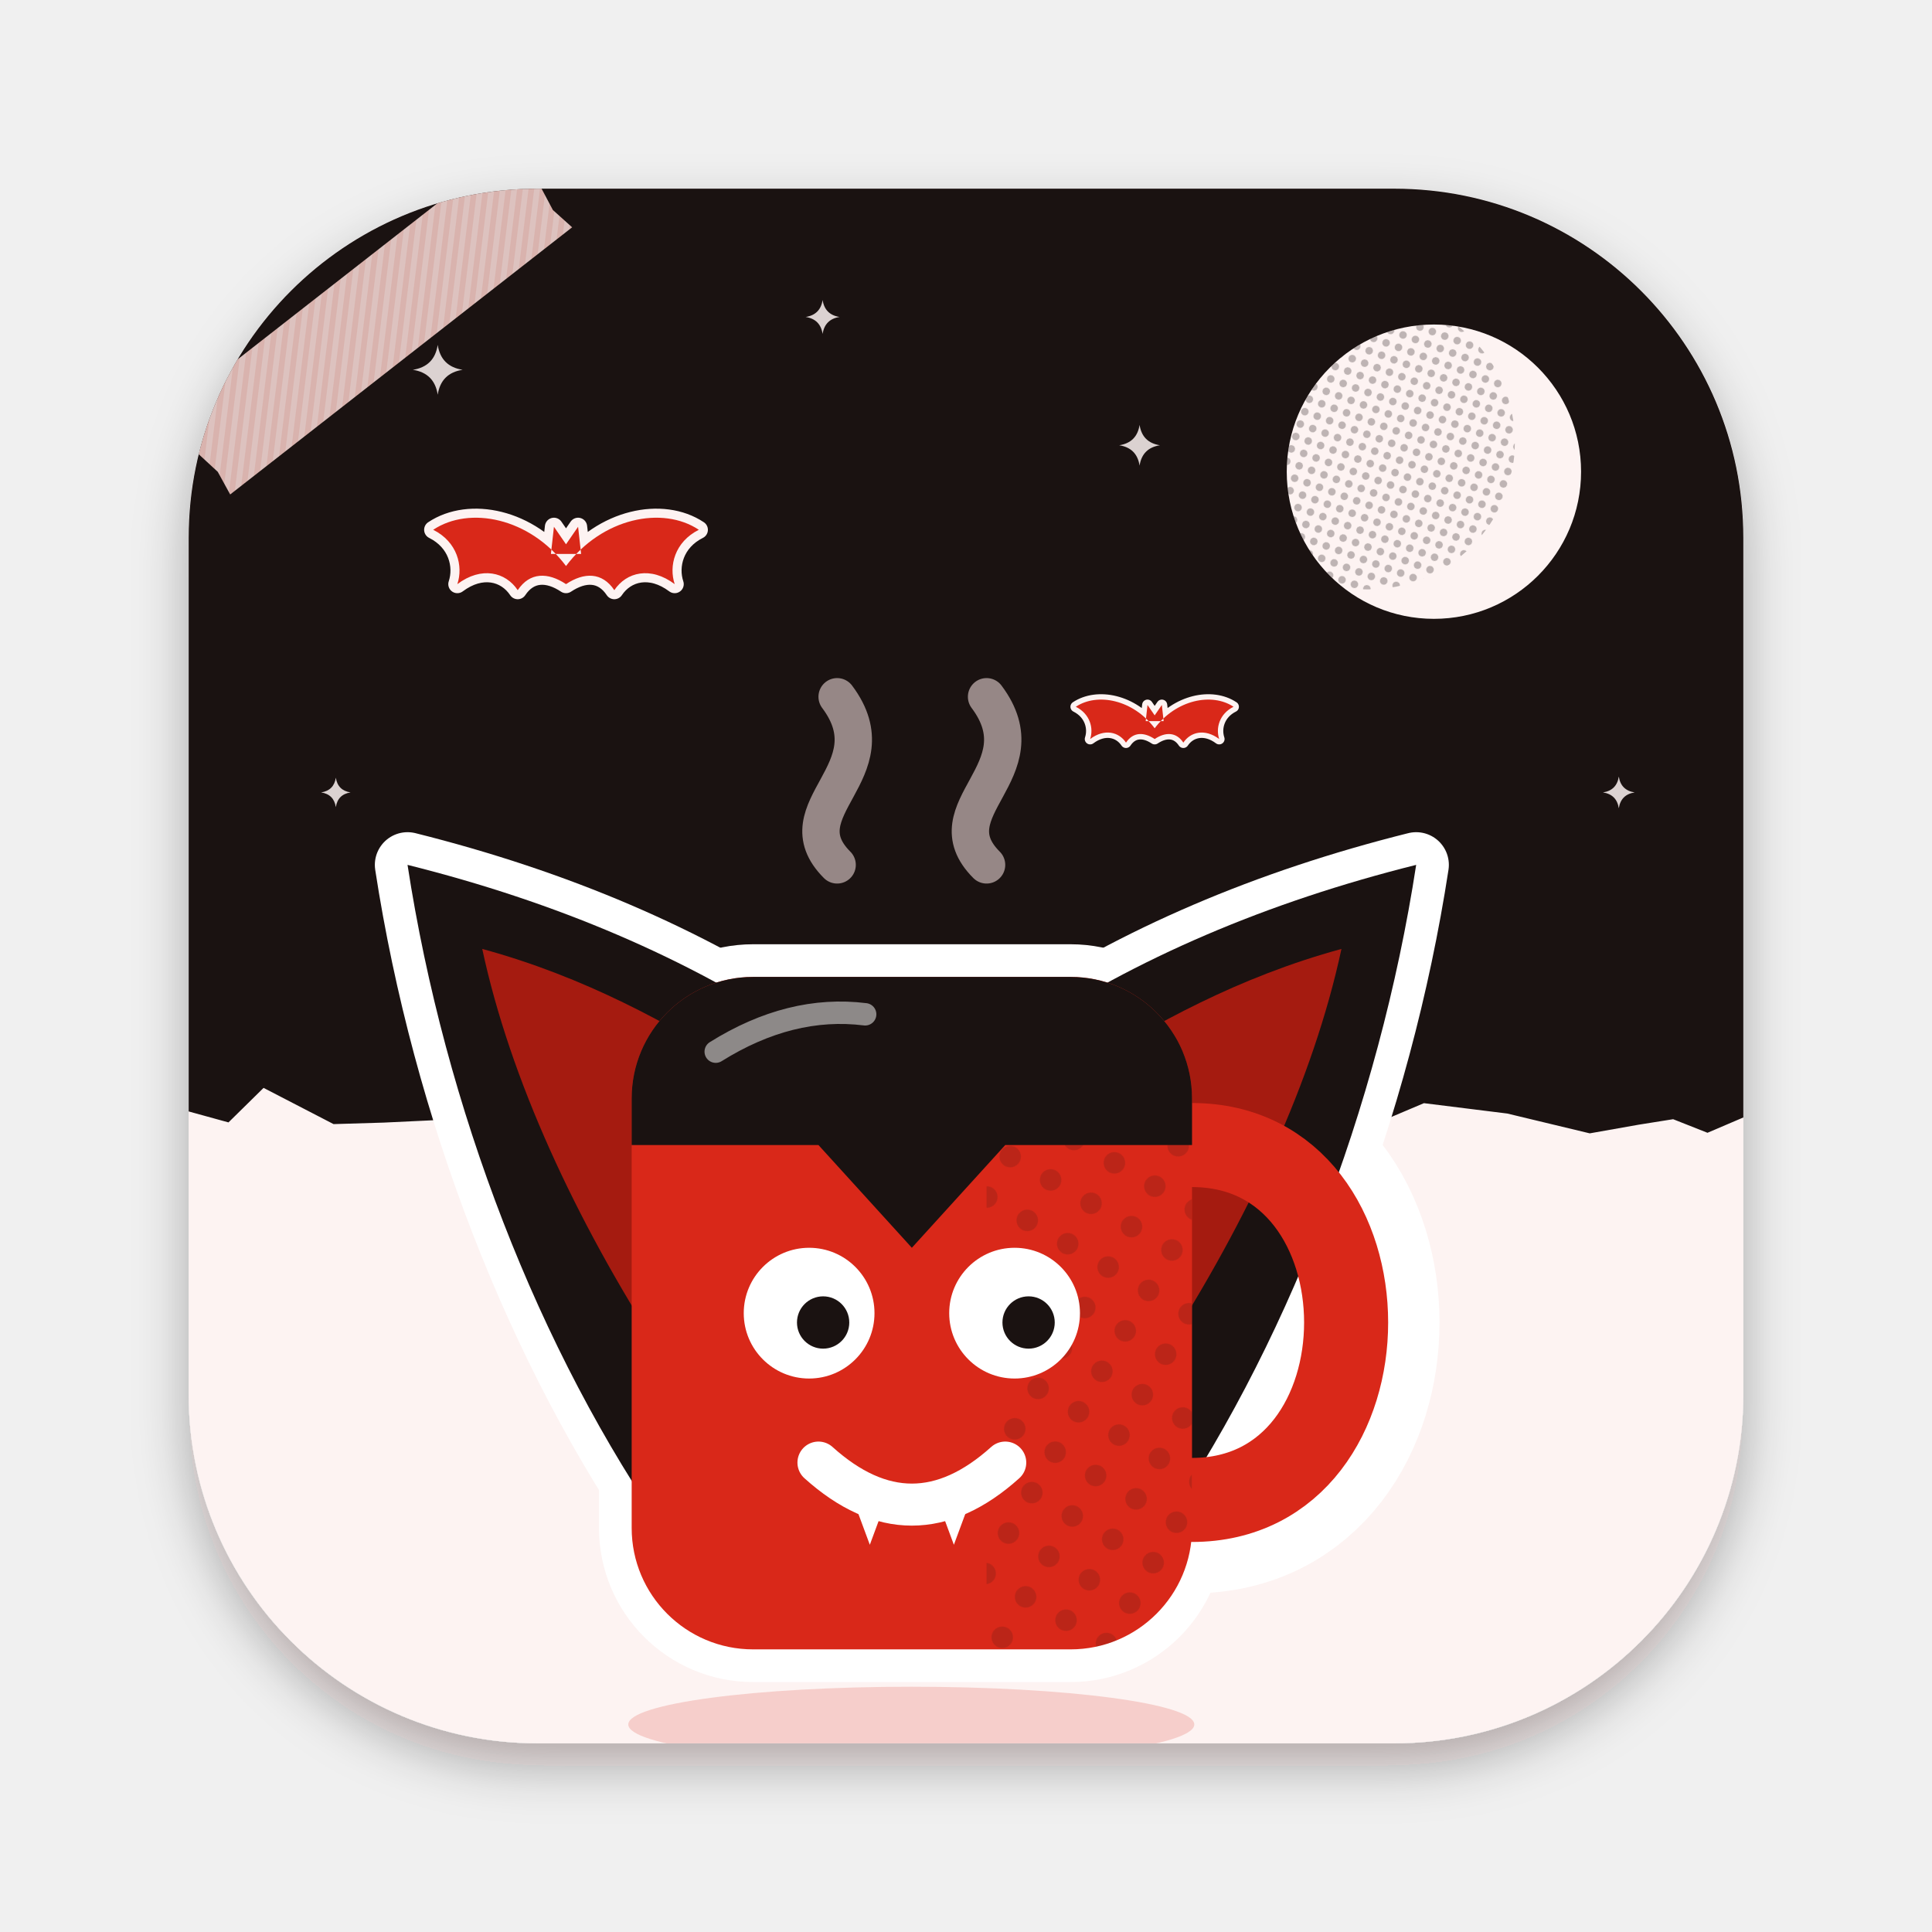
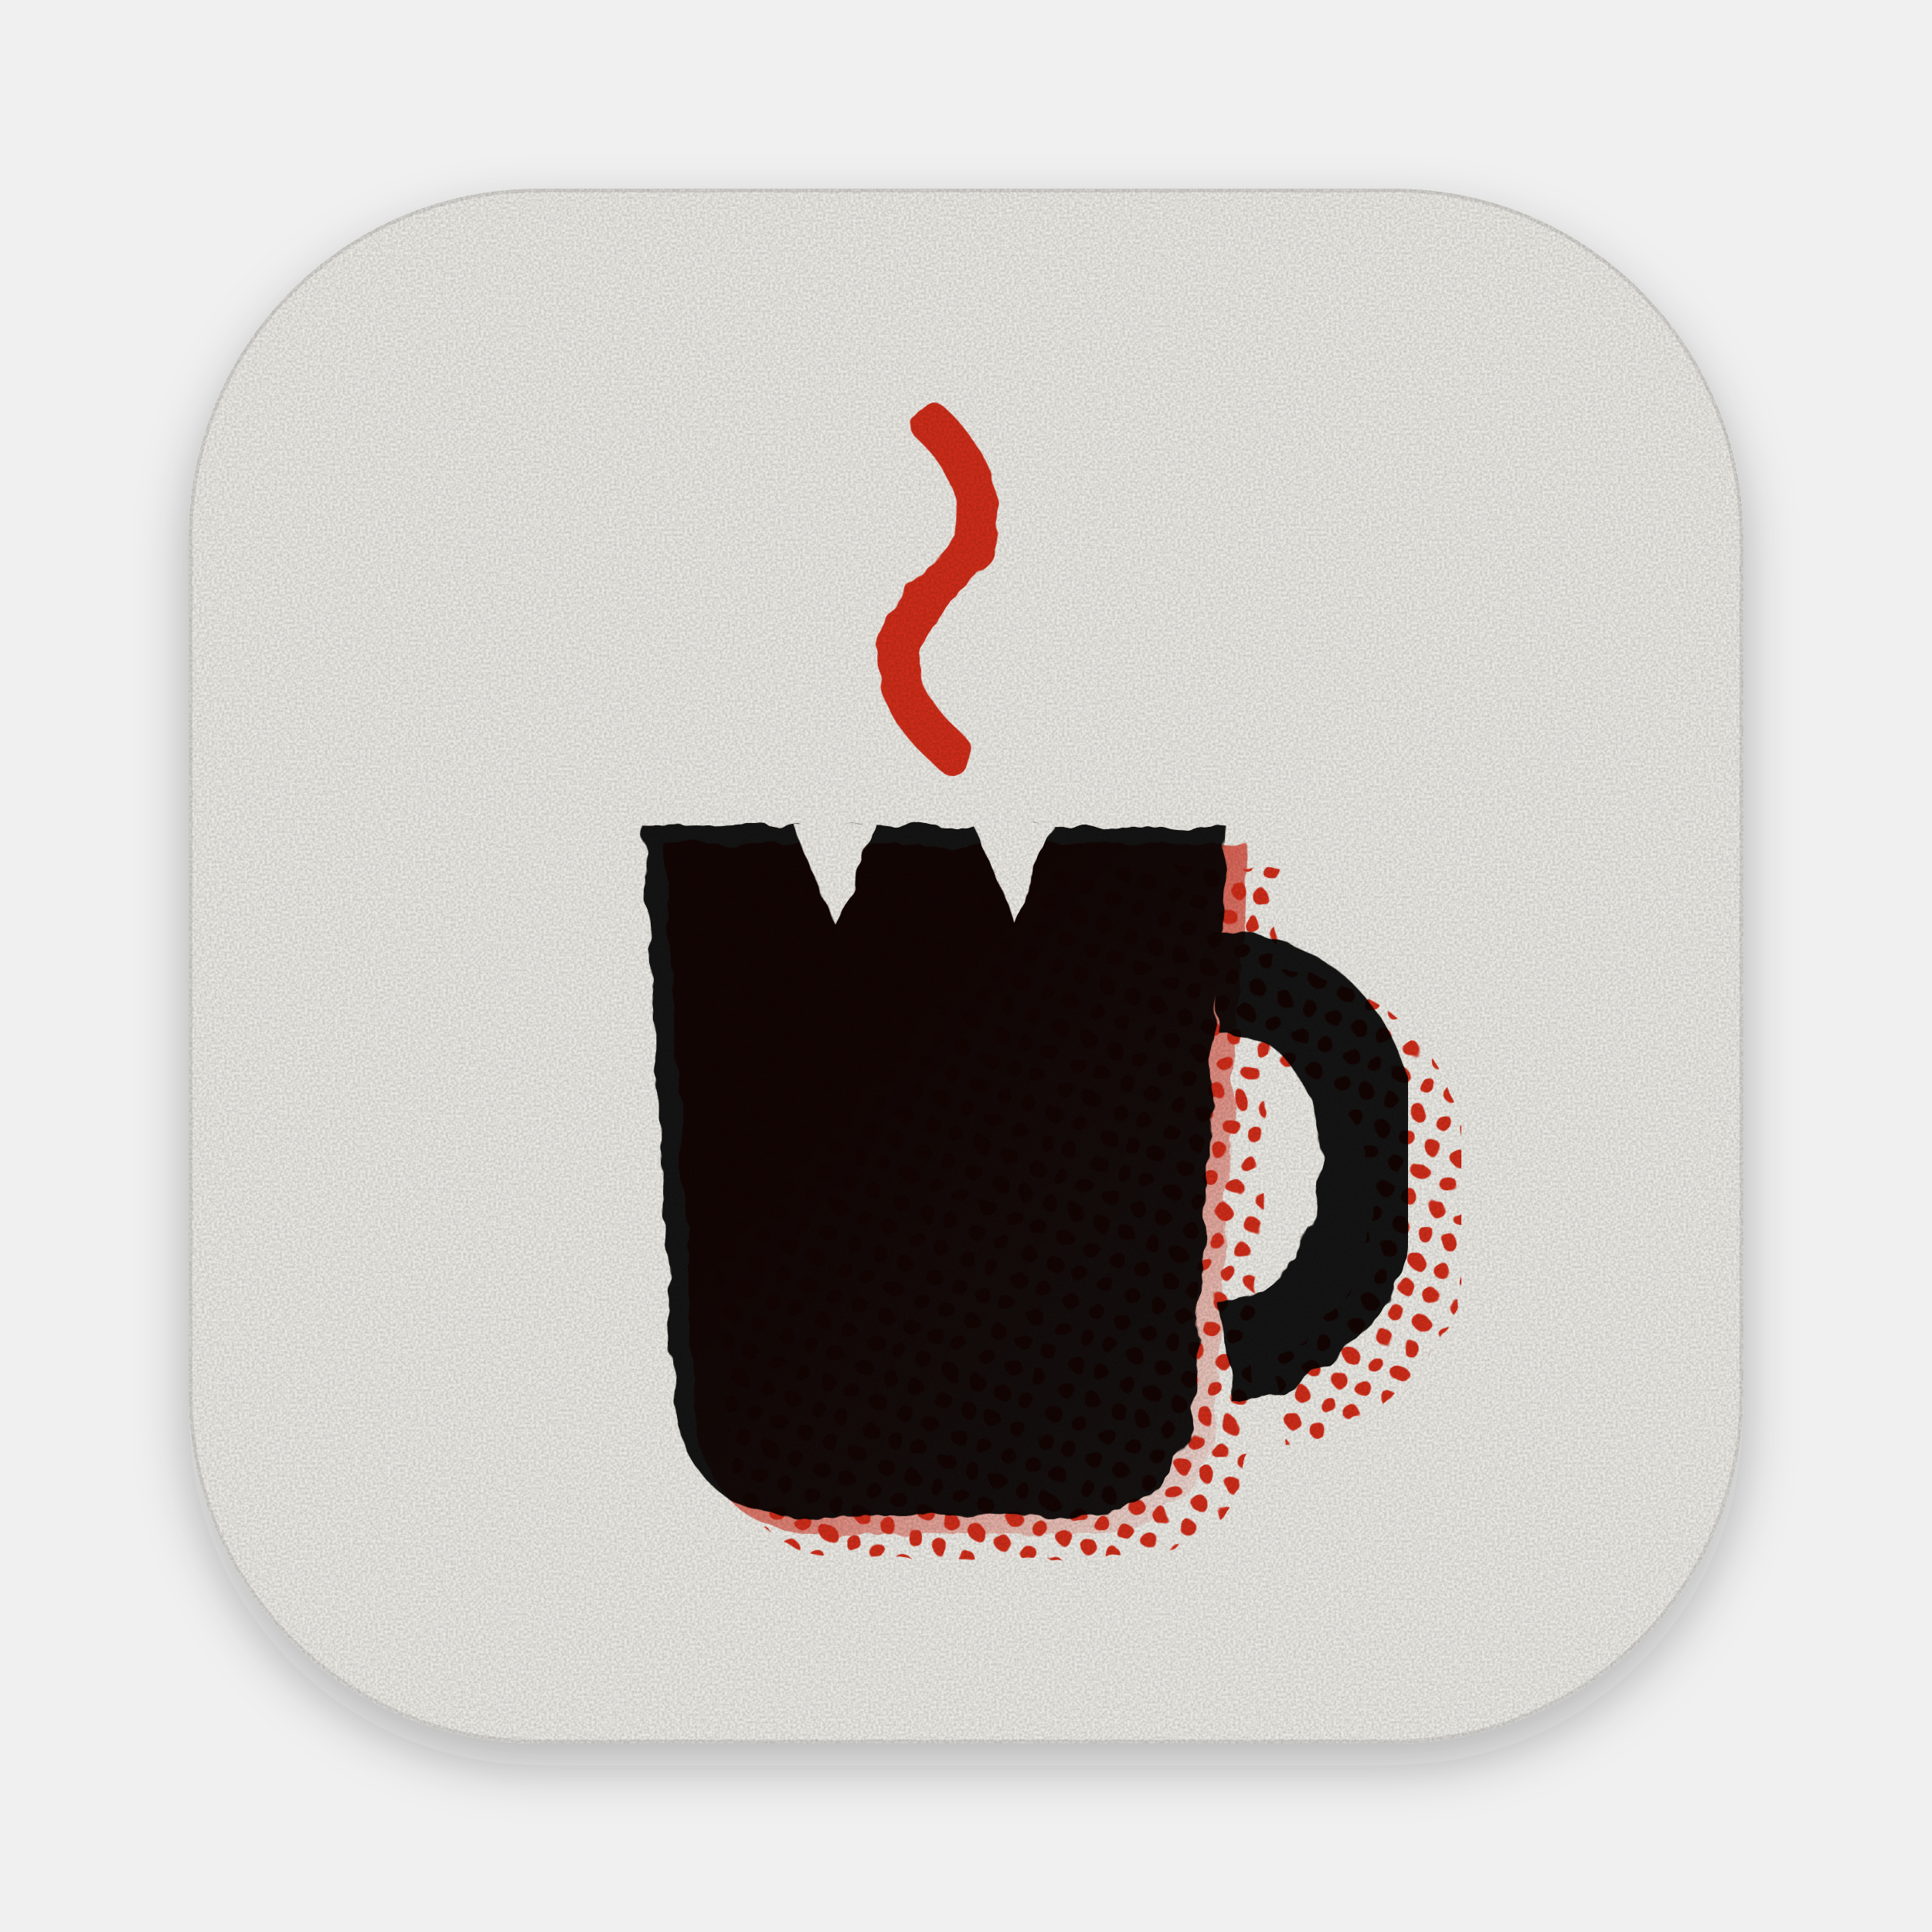
<svg xmlns="http://www.w3.org/2000/svg" viewBox="0 0 1024 1024" width="1024" height="1024">
  <defs>
-     <pattern id="dots" width="5" height="5" patternUnits="userSpaceOnUse" patternTransform="rotate(30)">
-       <circle cx="2.5" cy="2.5" r="1.15" fill="#1a1211" />
+     <filter id="rough" x="-5%" y="-5%" width="110%" height="110%">
+       <feTurbulence type="fractalNoise" baseFrequency=".045" numOctaves="3" seed="9" />
+       <feDisplacementMap in="SourceGraphic" scale="9" />
+     </filter>
+     <filter id="inky" x="-5%" y="-5%" width="110%" height="110%">
+       <feTurbulence type="fractalNoise" baseFrequency=".05" numOctaves="3" seed="3" result="w" />
+       <feDisplacementMap in="SourceGraphic" in2="w" scale="8" result="d" />
+       <feTurbulence type="fractalNoise" baseFrequency="1.4" seed="5" />
+       <feColorMatrix values="0 0 0 0 0  0 0 0 0 0  0 0 0 0 0  0 0 0 -16 14.6" />
+       <feComposite in="d" operator="in" />
+     </filter>
+     <filter id="grain" x="0" y="0" width="100%" height="100%">
+       <feTurbulence type="fractalNoise" baseFrequency=".75" numOctaves="2" seed="7" stitchTiles="stitch" />
+       <feColorMatrix values="0 0 0 0 0  0 0 0 0 0  0 0 0 0 0  0 0 0 .32 -.08" />
+     </filter>
+     <pattern id="dots" width="16" height="16" patternUnits="userSpaceOnUse" patternTransform="rotate(22)">
+       <circle cx="8" cy="8" r="4.6" fill="#e0301c" />
    </pattern>
-     <pattern id="moondots" width="7" height="7" patternUnits="userSpaceOnUse" patternTransform="rotate(20)">
-       <circle cx="3.5" cy="3.5" r="2" fill="#1a1211" />
-     </pattern>
-     <pattern id="tape" width="6" height="6" patternUnits="userSpaceOnUse" patternTransform="rotate(45)">
-       <rect width="6" height="6" fill="#f3c9c3" />
-       <rect width="3" height="6" fill="#f7dad6" />
-     </pattern>
-     <clipPath id="mugbody">
-       <rect x="24" y="44" width="60" height="72" rx="13" />
-     </clipPath>
-     <filter id="grain" x="0" y="0" width="100%" height="100%">
-       <feTurbulence type="fractalNoise" baseFrequency=".85" numOctaves="2" seed="7" stitchTiles="stitch" />
-       <feColorMatrix type="matrix" values="0 0 0 0 .1  0 0 0 0 .07  0 0 0 0 .07  0 0 0 -1.6 1.05" />
-     </filter>
+     <linearGradient id="fade" x1="0" y1="0" x2="1" y2="1">
+       <stop offset=".35" stop-color="#fff" />
+       <stop offset="1" stop-color="#fff" stop-opacity="0" />
+     </linearGradient>
+     <mask id="fademask" maskContentUnits="objectBoundingBox">
+       <rect width="1" height="1" fill="url(#fade)" />
+     </mask>
  </defs>
  <clipPath id="sq">
    <rect x="100" y="100" width="824" height="824" rx="185" />
  </clipPath>
  <filter id="shadow" x="-10%" y="-10%" width="120%" height="125%">
-     <feDropShadow dx="0" dy="12" stdDeviation="14" flood-color="#1a1211" flood-opacity=".3" />
+     <feDropShadow dx="0" dy="12" stdDeviation="14" flood-color="#151312" flood-opacity=".28" />
  </filter>
  <g filter="url(#shadow)">
-     <rect x="100" y="100" width="824" height="824" rx="185" fill="#fdf3f2" />
+     <rect x="100" y="100" width="824" height="824" rx="185" fill="#ebe9e4" />
  </g>
  <g clip-path="url(#sq)">
-     <path d="M60.0 52.7 L91.8 56.4 L125.2 63.5 L144.0 46.4 L183.8 53.3 L207.2 73.9 L237.0 69.4 L266.9 63.9 L288.0 63.8 L328.6 60.6 L365.8 64.8 L384.5 67.2 L417.6 54.4 L435.4 70.2 L465.3 66.1 L506.2 66.0 L548.3 57.1 L587.0 58.4 L629.5 70.6 L649.1 49.8 L672.0 73.0 L700.9 63.5 L726.1 60.2 L753.6 55.8 L786.5 62.4 L828.1 65.1 L870.4 70.0 L914.3 64.8 L935.8 70.1 L964.0 71.3 L964.0 60.0 L964.0 113.3 L964.0 171.6 L964.0 212.8 L964.0 275.1 L964.0 328.6 L964.0 372.3 L964.0 408.4 L964.0 471.5 L964.0 539.1 L964.0 576.1 L964.0 587.5 L942.9 584.2 L905.0 600.4 L886.8 593.2 L868.6 596.1 L842.6 600.7 L798.9 590.2 L754.7 584.7 L735.6 592.8 L717.8 581.5 L689.7 593.1 L668.4 577.2 L627.8 584.8 L584.8 601.1 L557.5 588.9 L526.3 594.0 L493.1 591.7 L459.3 602.3 L428.5 588.1 L391.9 582.7 L366.7 603.4 L335.5 591.4 L318.2 587.6 L285.4 576.6 L251.7 593.7 L233.0 593.6 L203.4 595.0 L176.8 595.8 L139.7 576.6 L121.1 594.9 L77.9 583.0 L60.0 590.0 L60.0 535.8 L60.0 491.0 L60.0 444.6 L60.0 400.0 L60.0 353.4 L60.0 299.2 L60.0 254.9 L60.0 208.1 L60.0 147.9 L60.0 113.0Z" fill="#1a1211" />
-     <g>
-       <circle cx="760" cy="250" r="78" fill="#fdf3f2" />
-       <clipPath id="moonclip760">
-         <circle cx="760" cy="250" r="78" />
-       </clipPath>
-       <circle cx="724.9" cy="234.4" r="78" fill="url(#moondots)" opacity=".28" clip-path="url(#moonclip760)" />
+     <g transform="translate(512 528) scale(.92) translate(-504 -470)">
+       <g style="mix-blend-mode:multiply" filter="url(#rough)">
+         <g transform="translate(30 24)">
+           <path d="M318 372h336l-18 330c-2 40-30 68-70 68H406c-40 0-68-28-70-68z" fill="url(#dots)" />
+           <path d="M648 462c112-6 124 196 6 214" fill="none" stroke="url(#dots)" stroke-width="58" />
+         </g>
+         <path d="M318 372h336l-18 330c-2 40-30 68-70 68H406c-40 0-68-28-70-68z" fill="#e0301c" mask="url(#fademask)" opacity=".9" transform="translate(12 10)" />
+         <g class="">
+           <path d="M488 324c-38-34-38-62-6-92s28-66-4-96" fill="none" stroke="#e0301c" stroke-width="24" stroke-linecap="round" transform="translate(6 4)" />
+         </g>
+       </g>
+       <g filter="url(#inky)" style="mix-blend-mode:multiply">
+         <path d="M318 372h336l-18 330c-2 40-30 68-70 68H406c-40 0-68-28-70-68z" fill="#151312" />
+         <path d="M648 462c112-6 124 196 6 214" fill="none" stroke="#151312" stroke-width="58" />
+       </g>
+       <path d="M404 370l24 58 24-58zM508 370l24 58 24-58z" fill="#ebe9e4" filter="url(#rough)" />
    </g>
-     <path transform="translate(232 196) scale(2.2)" fill="#fdf3f2" opacity="0.85" d="M0-6Q.8-.8 6 0 .8.8 0 6-.8.8-6 0-.8-.8 0-6z" />
-     <path transform="translate(436 168) scale(1.5)" fill="#fdf3f2" opacity="0.85" d="M0-6Q.8-.8 6 0 .8.8 0 6-.8.8-6 0-.8-.8 0-6z" />
-     <path transform="translate(604 236) scale(1.8)" fill="#fdf3f2" opacity="0.85" d="M0-6Q.8-.8 6 0 .8.8 0 6-.8.8-6 0-.8-.8 0-6z" />
-     <path transform="translate(858 420) scale(1.4)" fill="#fdf3f2" opacity="0.85" d="M0-6Q.8-.8 6 0 .8.8 0 6-.8.8-6 0-.8-.8 0-6z" />
-     <path transform="translate(178 420) scale(1.3)" fill="#fdf3f2" opacity="0.85" d="M0-6Q.8-.8 6 0 .8.8 0 6-.8.8-6 0-.8-.8 0-6z" />
-     <g transform="translate(300 300) scale(3.2)">
-       <path d="M0 0C-6-8-16-10-22-6c4 2 5 6 4 9 4-3 8-2 10 1 2-3 5-3 8-1 3-2 6-2 8 1 2-3 6-4 10-1-1-3 0-7 4-9C16-10 6-8 0 0zM-2.5-2-2-6.5 0-3.6 2-6.5 2.5-2z" fill="#fdf3f2" stroke="#fdf3f2" stroke-width="3" stroke-linejoin="round" />
-       <path d="M0 0C-6-8-16-10-22-6c4 2 5 6 4 9 4-3 8-2 10 1 2-3 5-3 8-1 3-2 6-2 8 1 2-3 6-4 10-1-1-3 0-7 4-9C16-10 6-8 0 0zM-2.5-2-2-6.5 0-3.6 2-6.5 2.5-2z" fill="#d92819" />
-     </g>
-     <g transform="translate(612 386) scale(1.9)">
-       <path d="M0 0C-6-8-16-10-22-6c4 2 5 6 4 9 4-3 8-2 10 1 2-3 5-3 8-1 3-2 6-2 8 1 2-3 6-4 10-1-1-3 0-7 4-9C16-10 6-8 0 0zM-2.5-2-2-6.5 0-3.6 2-6.5 2.5-2z" fill="#fdf3f2" stroke="#fdf3f2" stroke-width="3" stroke-linejoin="round" />
-       <path d="M0 0C-6-8-16-10-22-6c4 2 5 6 4 9 4-3 8-2 10 1 2-3 5-3 8-1 3-2 6-2 8 1 2-3 6-4 10-1-1-3 0-7 4-9C16-10 6-8 0 0zM-2.5-2-2-6.5 0-3.6 2-6.5 2.5-2z" fill="#d92819" />
-     </g>
-     <path d="M-115.0 -27.0 L-113.1 -13.5 L-115.0 0.0 L-112.8 13.5 L-115.0 27.0 L115.0 27.0 L112.6 13.5 L115.0 0.0 L112.2 -13.5 L115.0 -27.0Z" fill="url(#tape)" opacity=".88" transform="translate(196 170) rotate(-38)" />
-     <g transform="translate(216 300) scale(4.95)">
-       <g fill="none" stroke="#e9d6d3" stroke-width="4" stroke-linecap="round" opacity=".6" class="">
-         <path d="M46 32c-6-6 6-10 0-18" />
-         <path d="M62 32c-6-6 6-10 0-18" />
-       </g>
-       <g stroke="#ffffff" stroke-width="7" stroke-linejoin="round" fill="#ffffff">
-         <path d="M28 104C14 84 4 58 0 32c16 4 30 10 42 18L28 104zM80 104c14-20 24-46 28-72-16 4-30 10-42 18l14 54z" />
-         <rect x="24" y="44" width="60" height="72" rx="13" />
-         <path d="M84 62c22 0 22 38 0 38" fill="none" stroke-width="20" />
-       </g>
-       <path fill="#1a1211" d="M28 104C14 84 4 58 0 32c16 4 30 10 42 18L28 104zM80 104c14-20 24-46 28-72-16 4-30 10-42 18l14 54z" />
-       <path fill="#a51b10" d="M27 84C18 70 11 55 8 41c11 3 20 8 28 13zM81 84c9-14 16-29 19-43-11 3-20 8-28 13z" />
-       <path d="M84 62c22 0 22 38 0 38" fill="none" stroke="#d92819" stroke-width="9" stroke-linecap="round" />
-       <g clip-path="url(#mugbody)">
-         <rect x="24" y="44" width="60" height="72" rx="13" fill="#d92819" />
-         <rect x="62" y="44" width="22" height="72" fill="url(#dots)" opacity=".16" />
-         <path fill="#1a1211" d="M20 40h68v22H64l-10 11-10-11H20z" />
-         <path d="M33 52q8-5 16-4" fill="none" stroke="#FFFFFF" stroke-width="2.4" stroke-linecap="round" opacity=".5" />
-       </g>
-       <circle cx="43" cy="80" r="7" fill="#FFFFFF" />
-       <circle cx="65" cy="80" r="7" fill="#FFFFFF" />
-       <circle cx="44.5" cy="81" r="2.8" fill="#1a1211" />
-       <circle cx="66.5" cy="81" r="2.8" fill="#1a1211" />
-       <path d="M44 96q10 9 20 0" fill="none" stroke="#FFFFFF" stroke-width="4.5" stroke-linecap="round" />
-       <path fill="#FFFFFF" d="M47.5 99.4h4l-2 5.4zM56.5 99.4h4l-2 5.4z" />
-     </g>
-     <ellipse cx="483" cy="914" rx="150" ry="20" fill="#d92819" opacity=".18" />
+     <rect x="100" y="100" width="824" height="824" rx="0" filter="url(#grain)" opacity="0.8" />
  </g>
+   <rect x="101" y="101" width="822" height="822" rx="184" fill="none" stroke="#000" stroke-opacity=".10" stroke-width="2" />
</svg>
